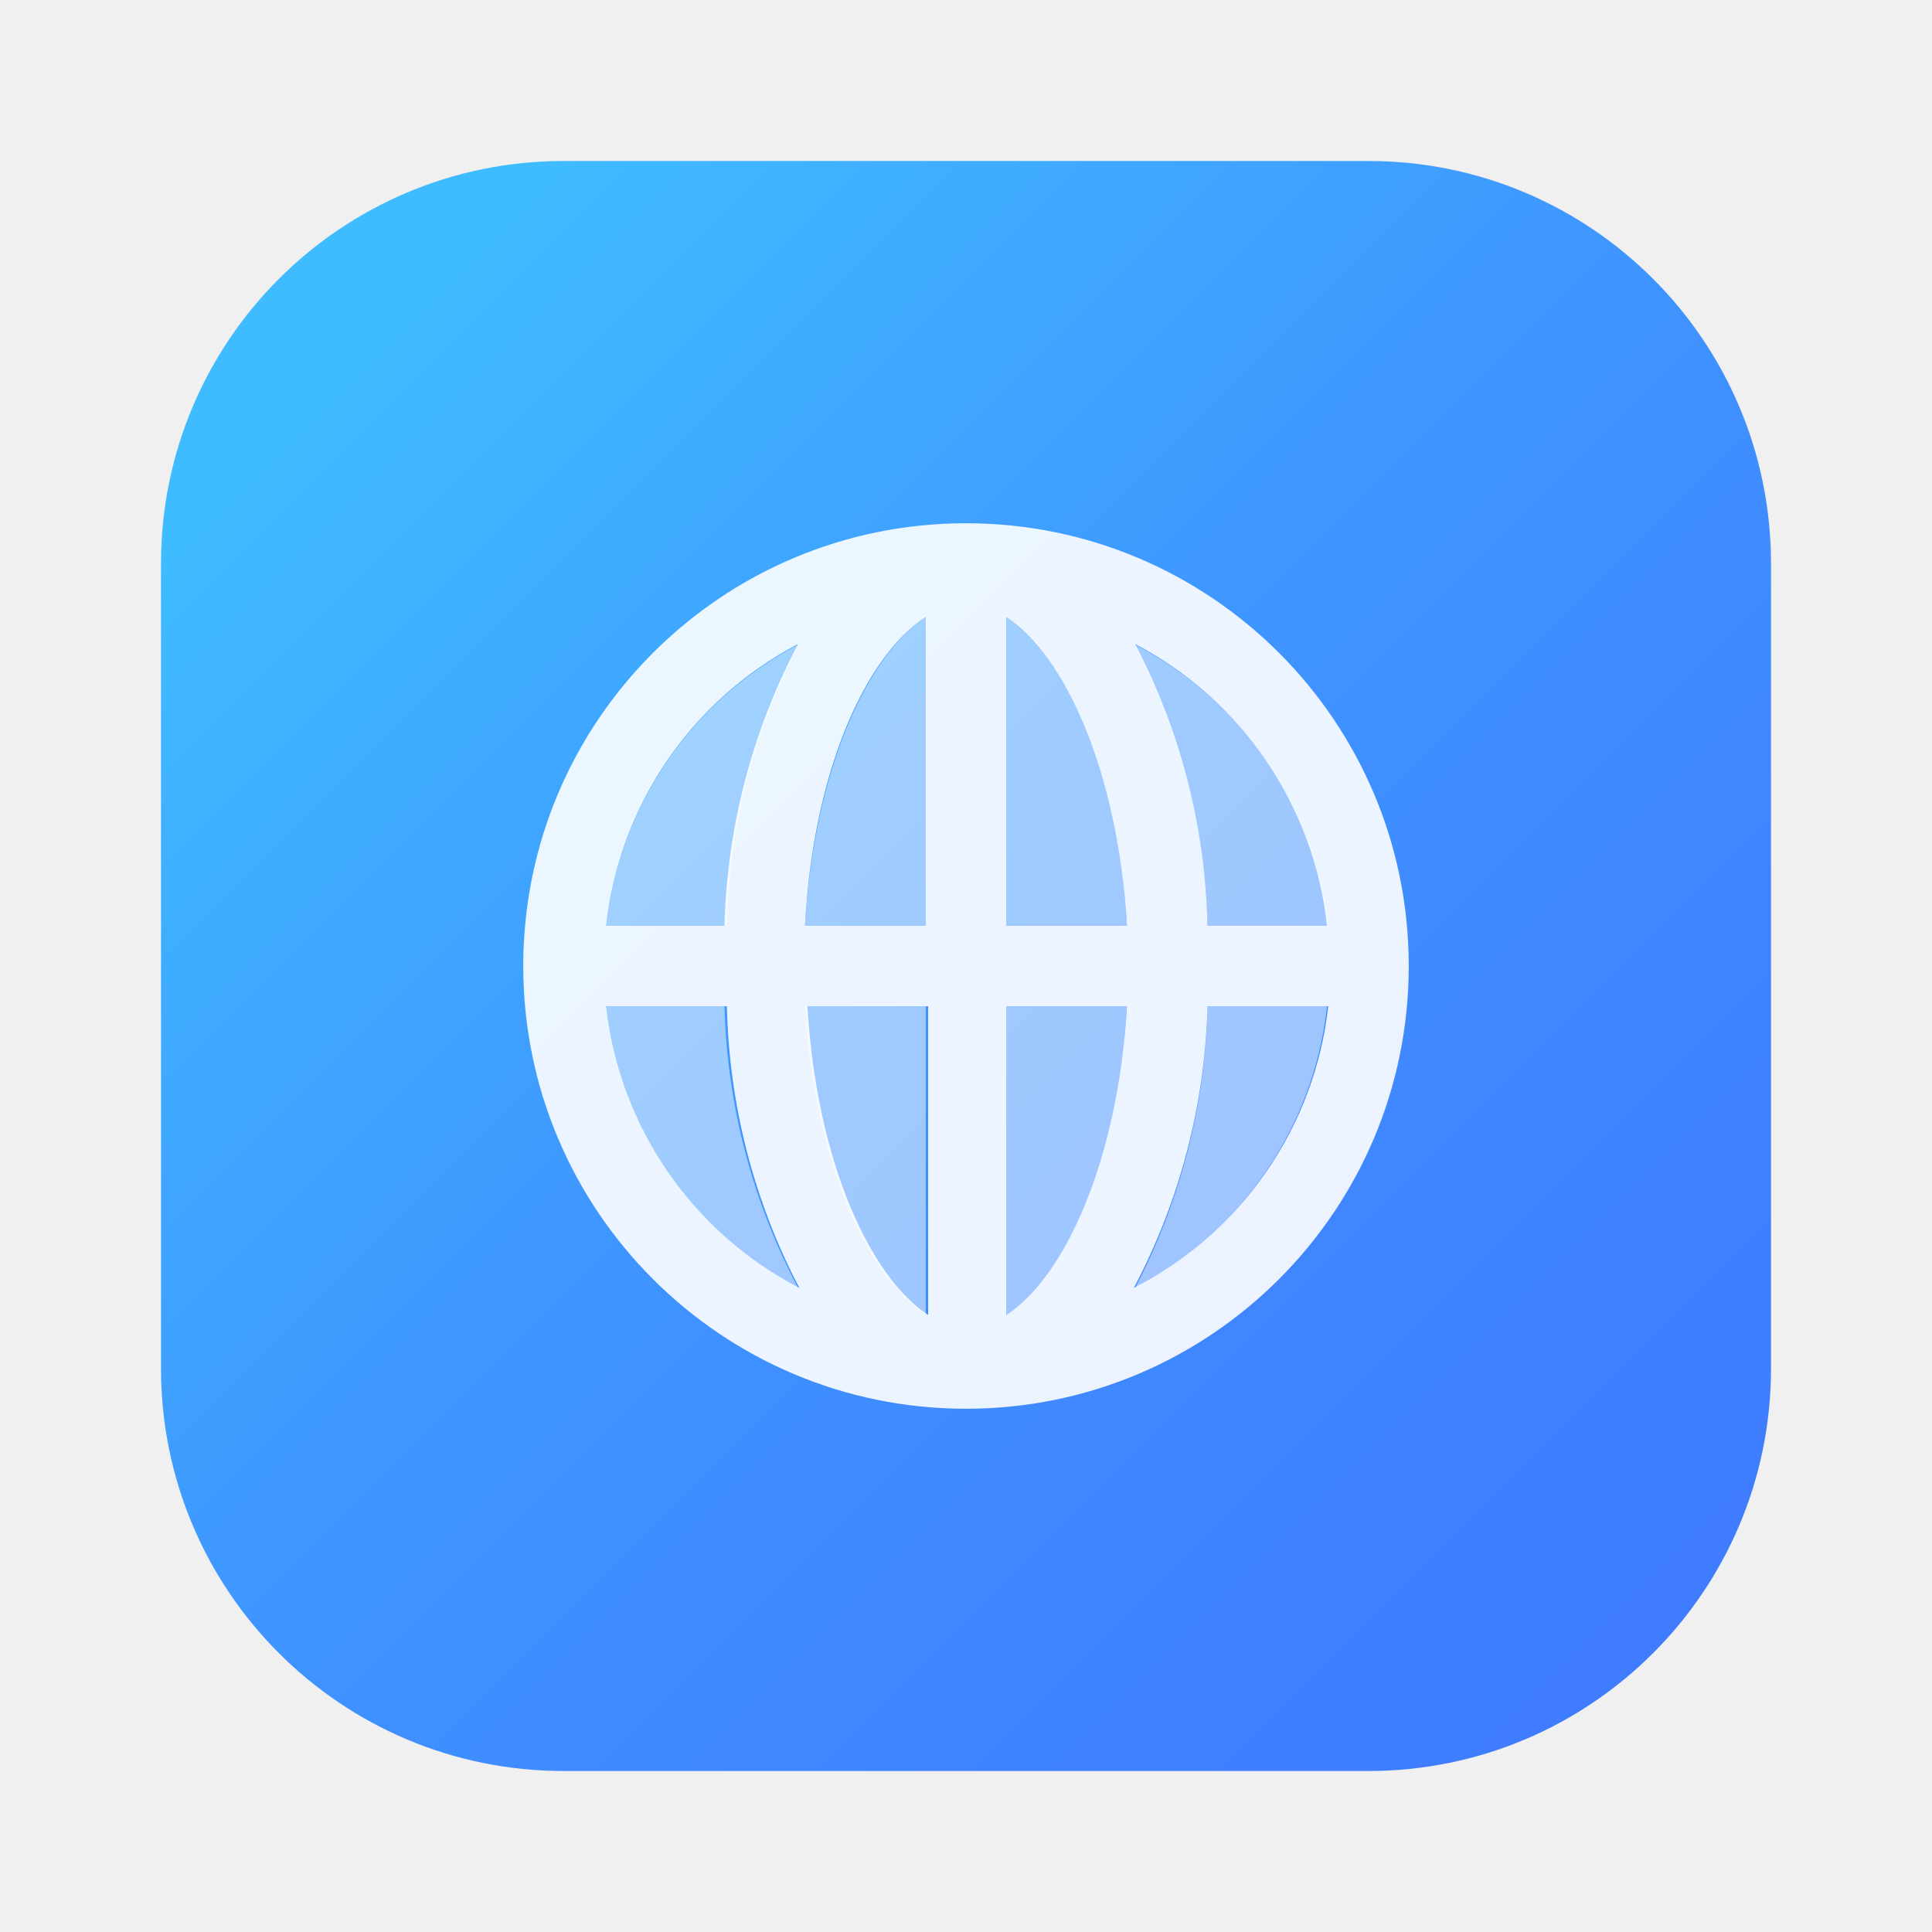
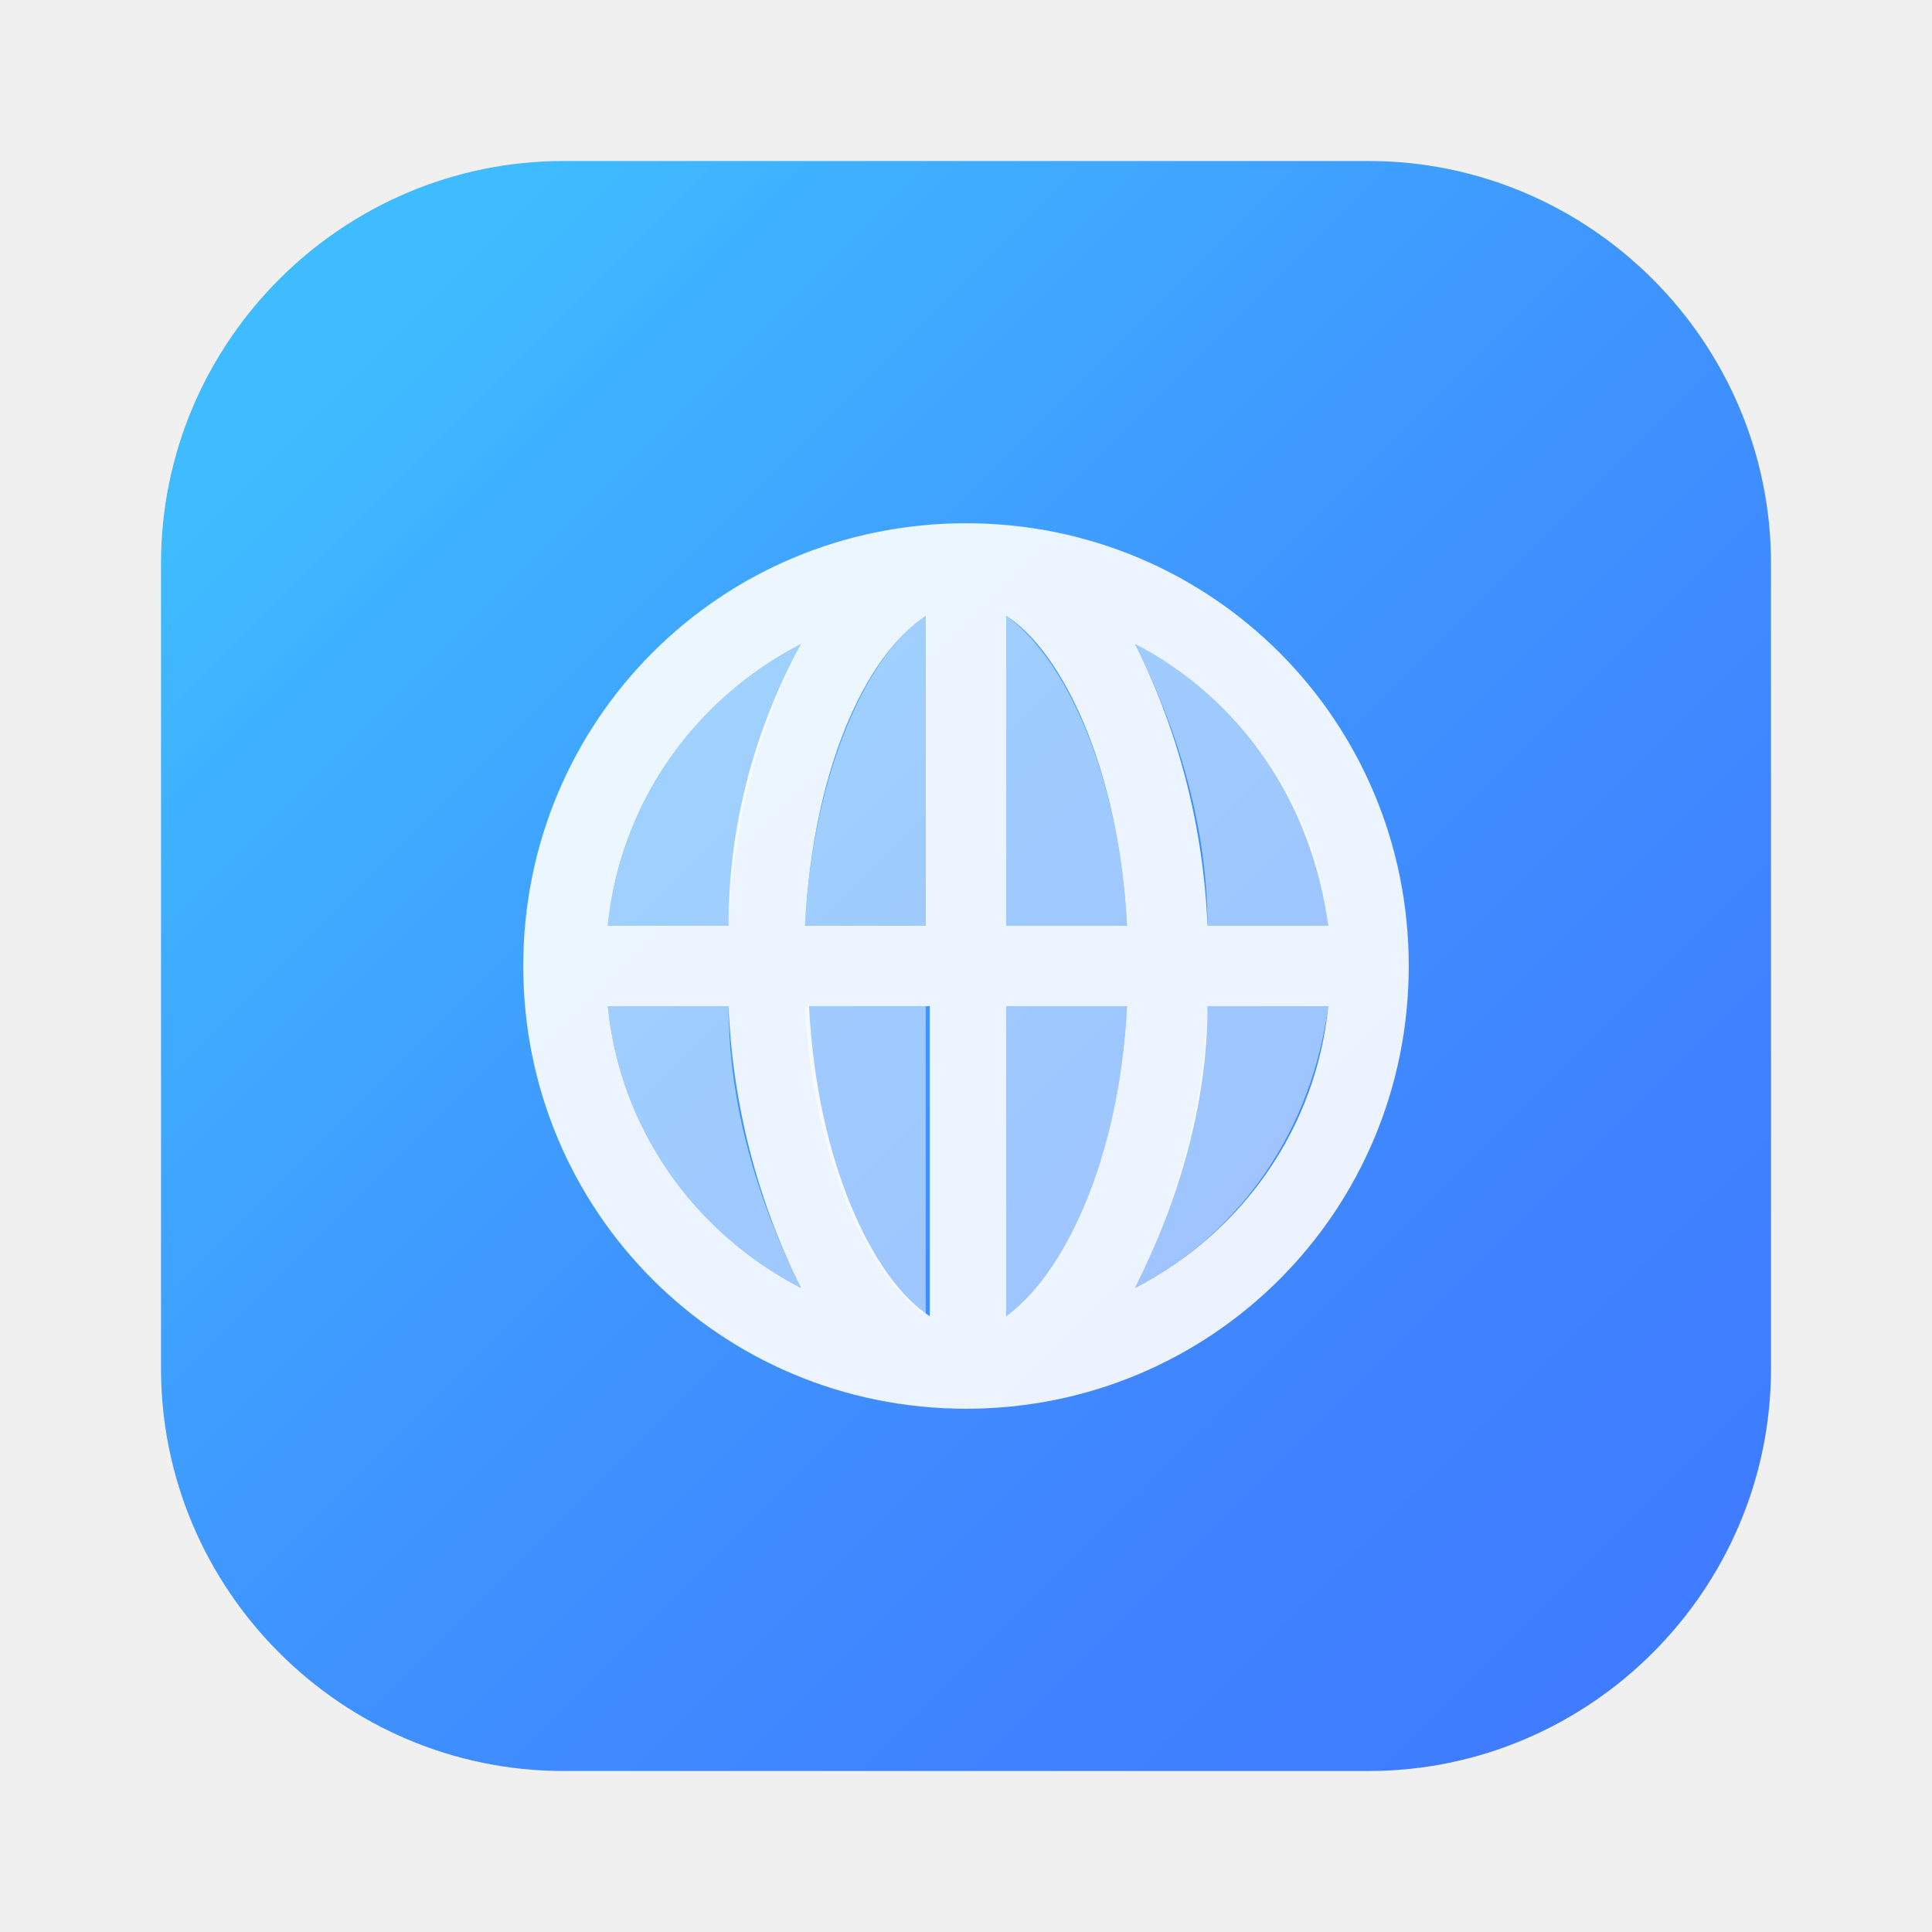
- <svg xmlns="http://www.w3.org/2000/svg" viewBox="0 0 48 48">
-   <defs>
-     <style>.cls-1{fill:url(#linear-gradient);}.cls-2,.cls-3{fill:#fff;}.cls-2{opacity:0.9;}.cls-3{opacity:0.5;}</style>
-     <linearGradient id="linear-gradient" x1="8.61" y1="8.61" x2="40.62" y2="40.62" gradientUnits="userSpaceOnUse">
-       <stop offset="0" stop-color="#3fbcff" />
-       <stop offset="0.1" stop-color="#3fb3ff" />
-       <stop offset="0.46" stop-color="#3f95ff" />
-       <stop offset="0.78" stop-color="#3f83ff" />
-       <stop offset="1" stop-color="#3f7cff" />
+ <svg xmlns="http://www.w3.org/2000/svg" version="1.1" id="Layer_1" x="0px" y="0px" viewBox="0 0 48 48" style="enable-background:new 0 0 48 48;" xml:space="preserve">
+   <style type="text/css">
+ 	.st0{fill:url(#SVGID_1_);}
+ 	.st1{opacity:0.9;fill:#FFFFFF;enable-background:new    ;}
+ 	.st2{opacity:0.5;fill:#FFFFFF;enable-background:new    ;}
+ </style>
+   <g id="Layer_1_00000096031525964117438930000001422878241585358984_">
+     <linearGradient id="SVGID_1_" gradientUnits="userSpaceOnUse" x1="8.61" y1="39.28" x2="40.62" y2="7.27" gradientTransform="matrix(1 0 0 -1 0 47.8898)">
+       <stop offset="0" style="stop-color:#3FBCFF" />
+       <stop offset="0.1" style="stop-color:#3FB3FF" />
+       <stop offset="0.46" style="stop-color:#3F95FF" />
+       <stop offset="0.78" style="stop-color:#3F83FF" />
+       <stop offset="1" style="stop-color:#3F7CFF" />
    </linearGradient>
-   </defs>
-   <g id="Layer_1" data-name="Layer 1">
-     <rect class="cls-1" x="4" y="4" width="40" height="40" rx="10" />
-     <path class="cls-2" d="M24,13A11,11,0,1,0,35,24,11,11,0,0,0,24,13ZM15.06,25h3a15.83,15.83,0,0,0,1.8,7A9,9,0,0,1,15.06,25Zm3-2h-3a9,9,0,0,1,4.77-7A15.83,15.83,0,0,0,18,23Zm5,9.67c-1.44-.94-2.77-3.8-3-7.67h3ZM23,23H20c.2-3.87,1.53-6.73,3-7.67Zm2,9.67V25h3C27.77,28.87,26.44,31.73,25,32.67ZM25,23V15.33c1.44.94,2.77,3.8,3,7.67Zm3.17,9A15.83,15.83,0,0,0,30,25h3A9,9,0,0,1,28.17,32ZM30,23a15.83,15.83,0,0,0-1.8-7,9,9,0,0,1,4.77,7Z" />
-     <path class="cls-3" d="M25,32.67c1.44-.94,2.78-3.8,3-7.67H25Z" />
-     <path class="cls-3" d="M28.17,16A15.83,15.83,0,0,1,30,23h3A9,9,0,0,0,28.17,16Z" />
-     <path class="cls-3" d="M25,15.33V23h3C27.78,19.13,26.44,16.27,25,15.33Z" />
-     <path class="cls-3" d="M30,25a15.83,15.83,0,0,1-1.8,7,9,9,0,0,0,4.77-7Z" />
-     <path class="cls-3" d="M15.06,25a9,9,0,0,0,4.77,7A15.83,15.83,0,0,1,18,25Z" />
-     <path class="cls-3" d="M15.06,23h3a15.83,15.83,0,0,1,1.8-7A9,9,0,0,0,15.06,23Z" />
-     <path class="cls-3" d="M23,32.67V25H20C20.22,28.87,21.56,31.73,23,32.67Z" />
-     <path class="cls-3" d="M23,15.33c-1.44.94-2.78,3.8-3,7.67h3Z" />
+     <path class="st0" d="M14,4h20c5.5,0,10,4.5,10,10v20c0,5.5-4.5,10-10,10H14C8.5,44,4,39.5,4,34V14C4,8.5,8.5,4,14,4z" />
+     <path class="st1" d="M24,13c-6.1,0-11,4.9-11,11s4.9,11,11,11s11-4.9,11-11S30.1,13,24,13z M15.1,25h3c0.1,2.4,0.7,4.8,1.8,7   C17.2,30.6,15.4,28,15.1,25z M18.1,23h-3c0.3-3,2.1-5.6,4.8-7C18.7,18.2,18.1,20.6,18.1,23L18.1,23z M23.1,32.7   c-1.4-0.9-2.8-3.8-3-7.7h3V32.7z M23,23h-3c0.2-3.9,1.5-6.7,3-7.7V23z M25,32.7V25h3C27.8,28.9,26.4,31.7,25,32.7z M25,23v-7.7   c1.4,0.9,2.8,3.8,3,7.7H25z M28.2,32c1.1-2.2,1.8-4.6,1.8-7h3C32.7,28,30.9,30.6,28.2,32z M30,23c-0.1-2.4-0.7-4.8-1.8-7   c2.7,1.4,4.4,4,4.8,7H30z" />
+     <path class="st2" d="M25,32.7c1.4-0.9,2.8-3.8,3-7.7h-3V32.7z" />
+     <path class="st2" d="M28.2,16c1.1,2.2,1.8,4.6,1.8,7h3C32.7,20,30.9,17.4,28.2,16z" />
+     <path class="st2" d="M25,15.3V23h3C27.8,19.1,26.4,16.3,25,15.3z" />
+     <path class="st2" d="M30,25c-0.1,2.4-0.7,4.8-1.8,7c2.7-1.4,4.4-4,4.8-7H30z" />
+     <path class="st2" d="M15.1,25c0.3,3,2.1,5.6,4.8,7c-1.1-2.2-1.8-4.6-1.8-7H15.1z" />
+     <path class="st2" d="M15.1,23h3c0.1-2.4,0.7-4.8,1.8-7C17.2,17.4,15.4,20,15.1,23z" />
+     <path class="st2" d="M23,32.7V25h-3C20.2,28.9,21.6,31.7,23,32.7z" />
+     <path class="st2" d="M23,15.3c-1.4,0.9-2.8,3.8-3,7.7h3V15.3z" />
  </g>
</svg>
